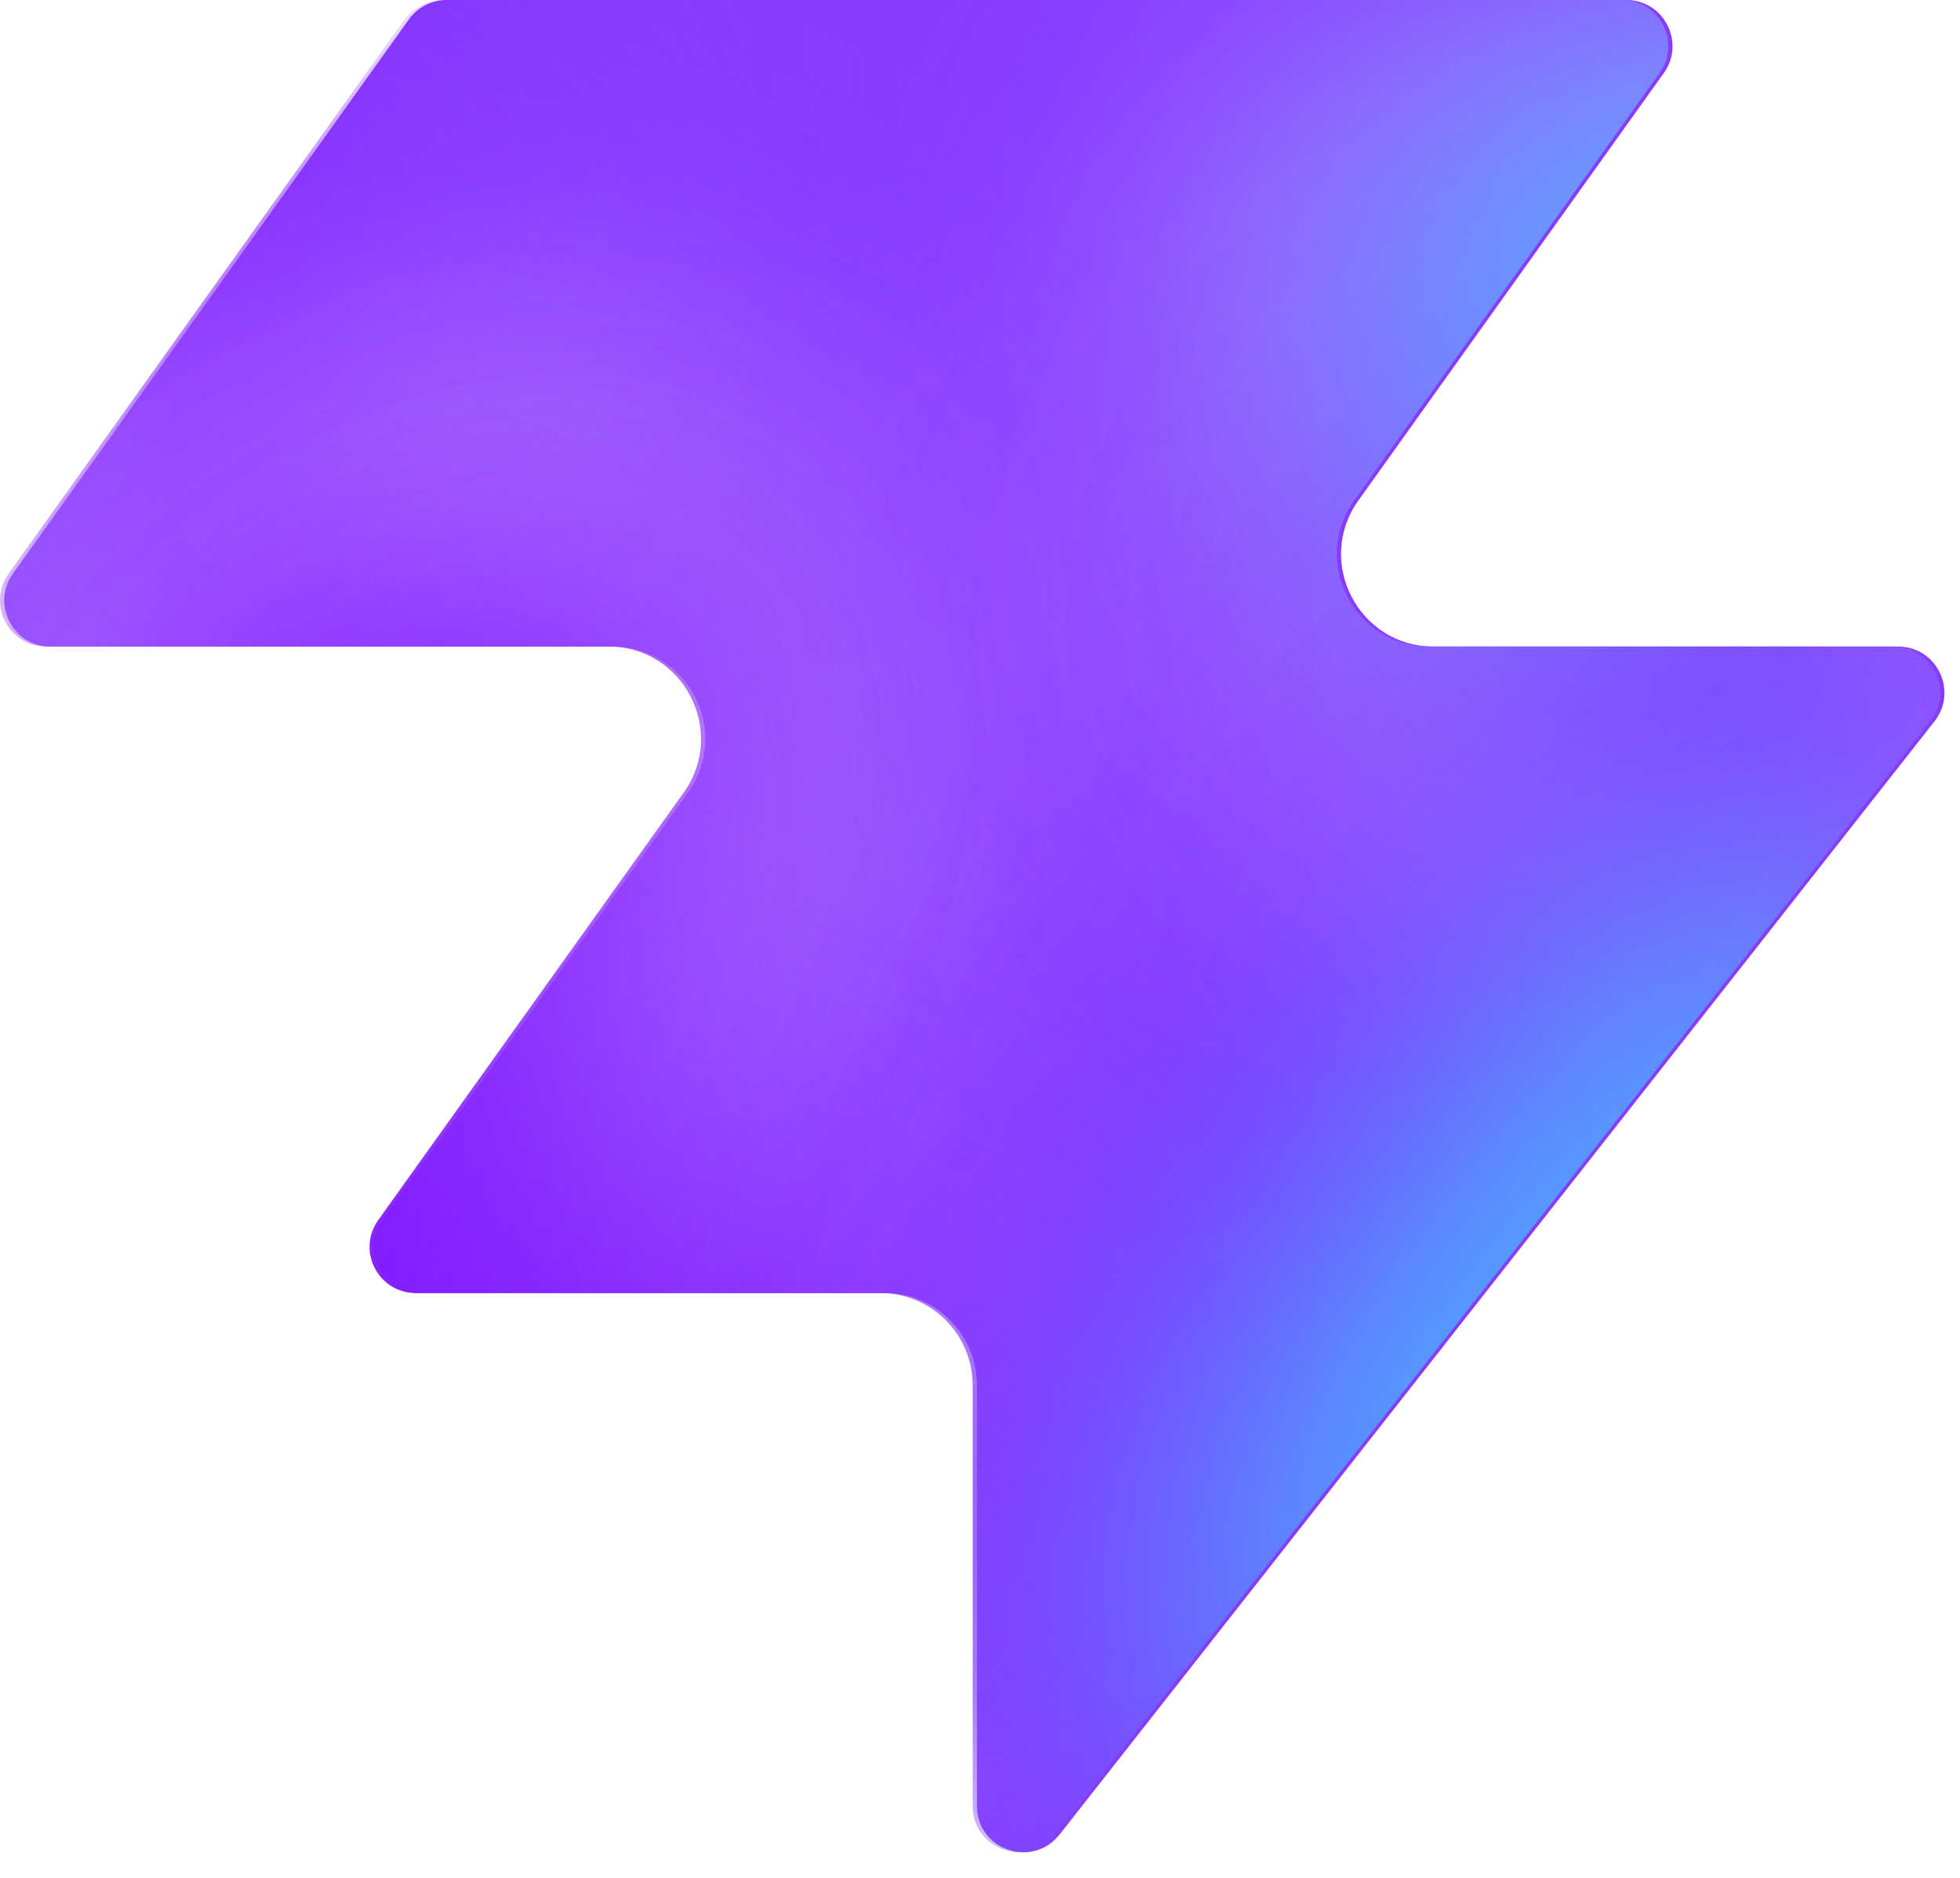
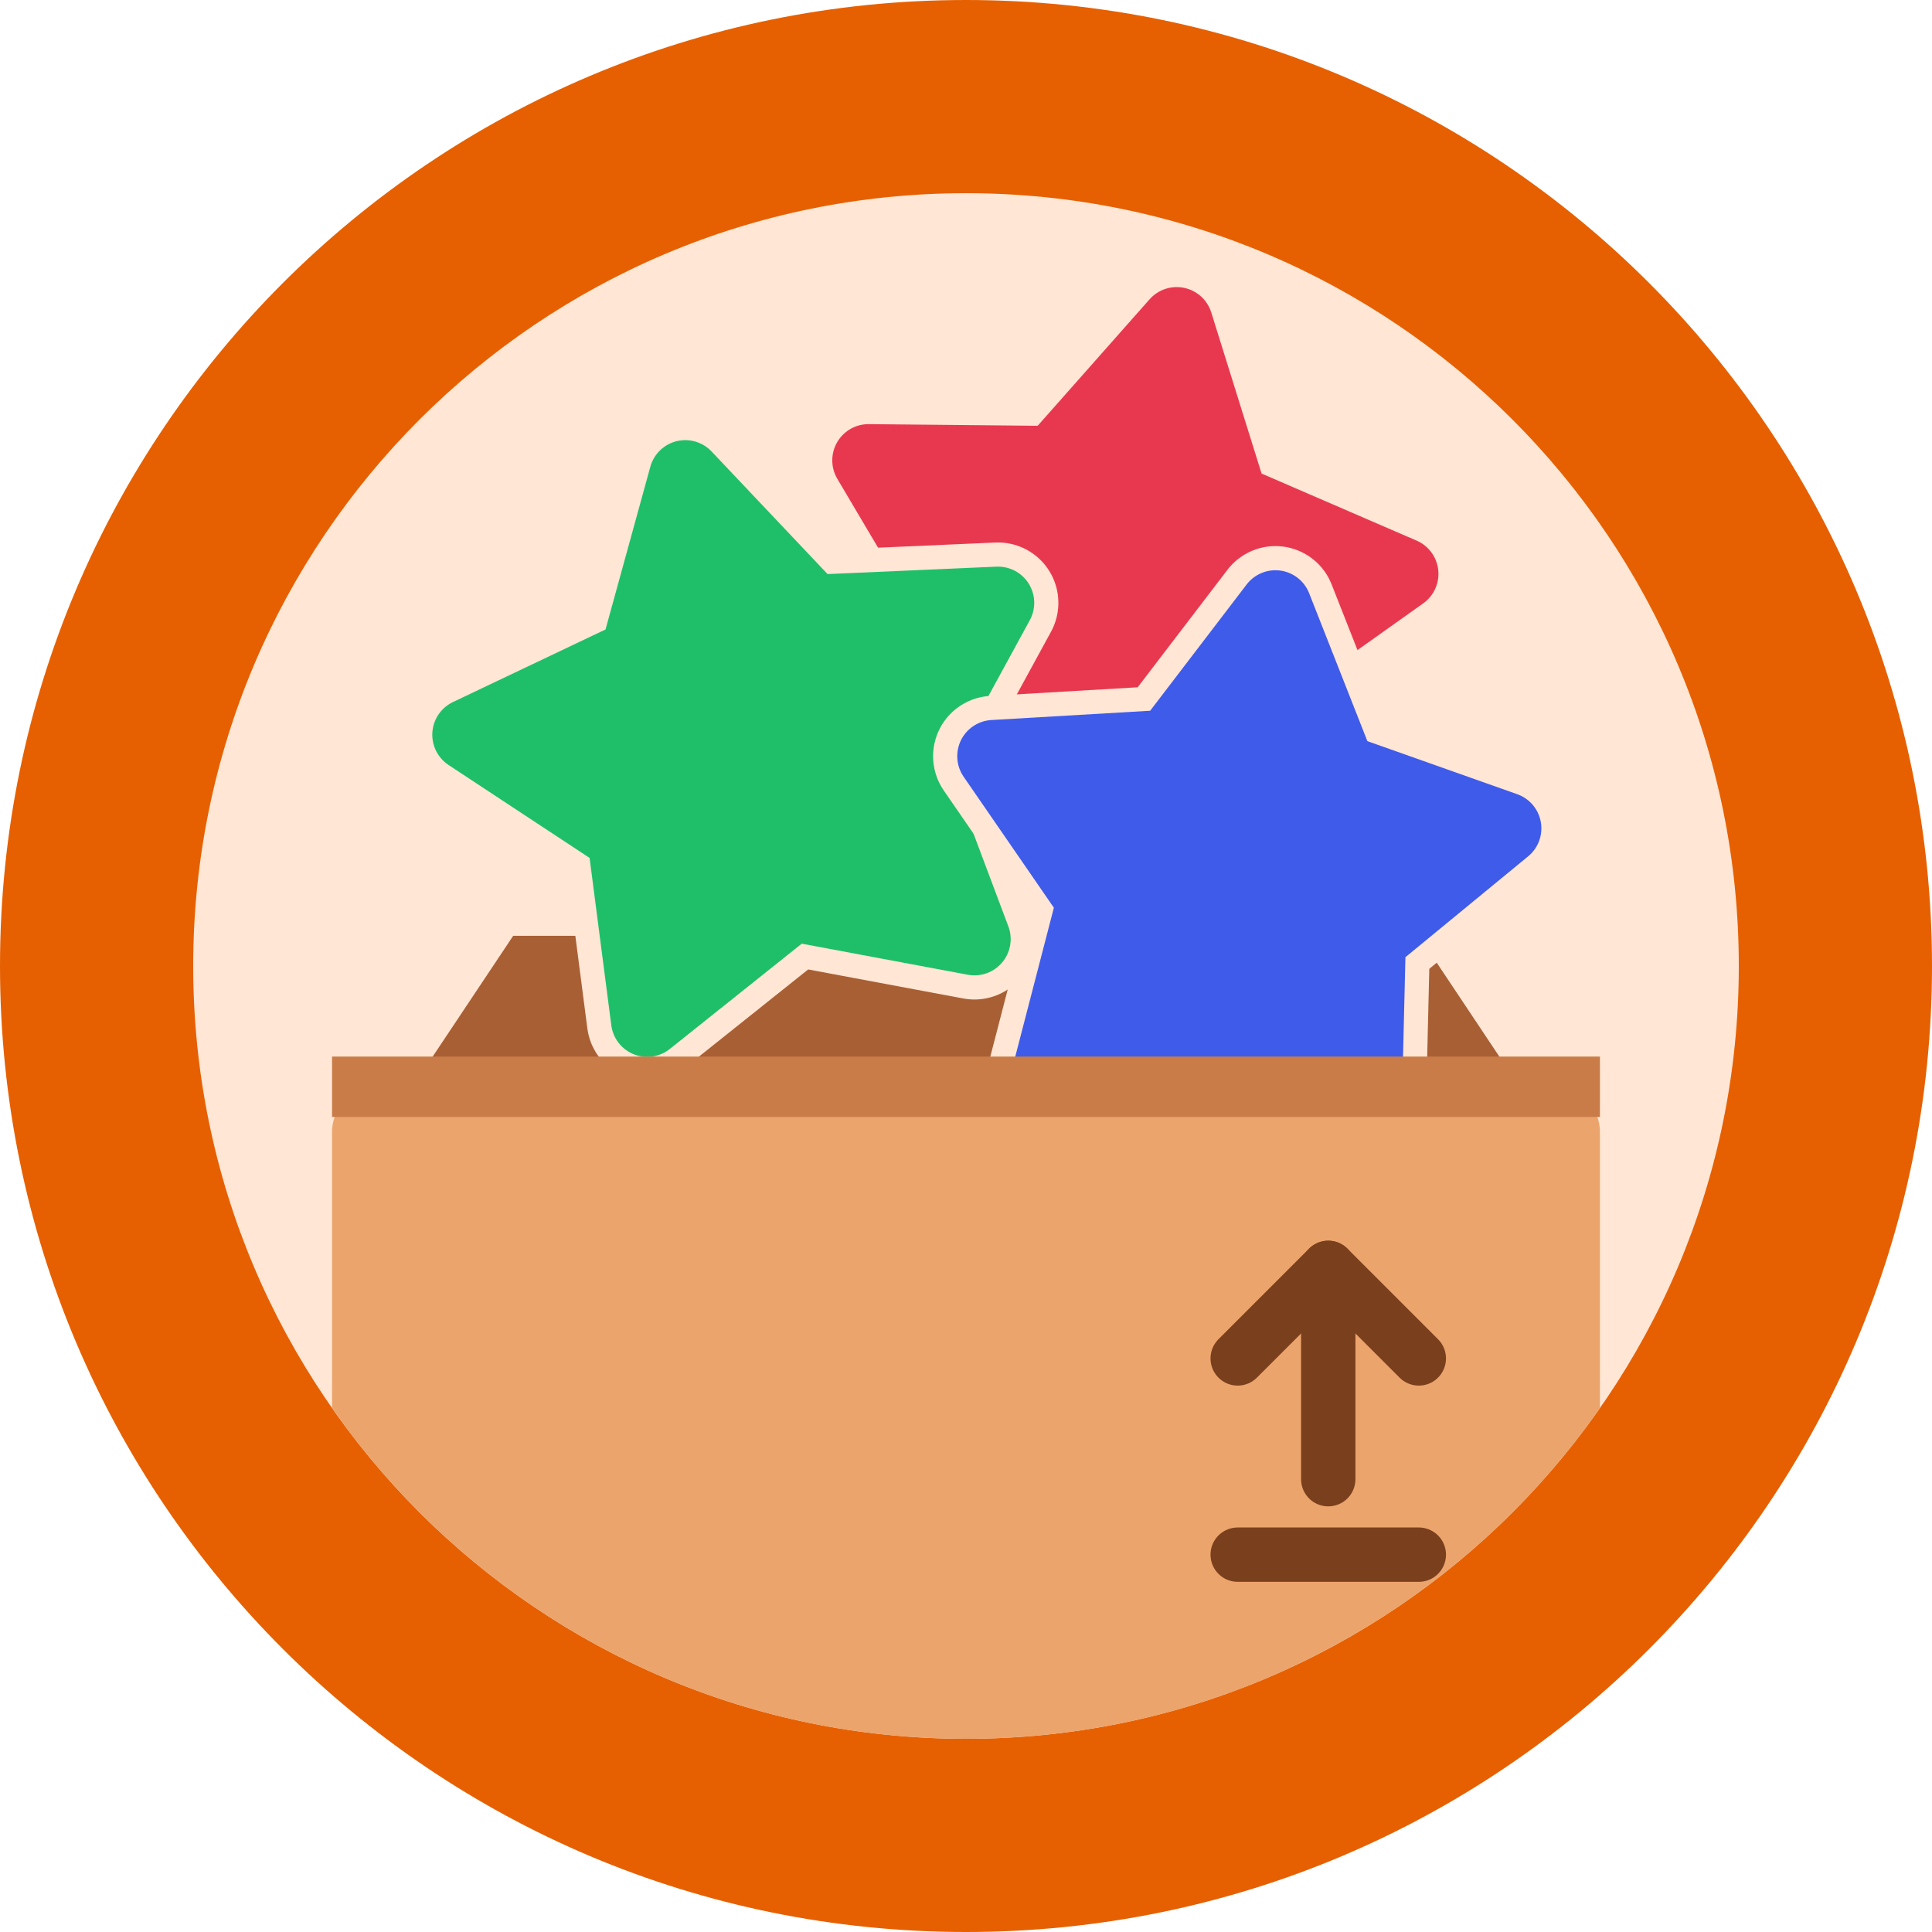
- <svg xmlns="http://www.w3.org/2000/svg" width="48" height="46" fill="none" viewBox="0 0 48 46">
-   <path fill="#863bff" d="M25.946 44.938c-.664.845-2.021.375-2.021-.698V33.937a2.26 2.26 0 0 0-2.262-2.262H10.287c-.92 0-1.456-1.04-.92-1.788l7.48-10.471c1.07-1.497 0-3.578-1.842-3.578H1.237c-.92 0-1.456-1.04-.92-1.788L10.013.474c.214-.297.556-.474.92-.474h28.894c.92 0 1.456 1.04.92 1.788l-7.48 10.471c-1.07 1.498 0 3.579 1.842 3.579h11.377c.943 0 1.473 1.088.89 1.83L25.947 44.94z" style="fill:#863bff;fill:color(display-p3 .525 .23 1);fill-opacity:1" />
-   <mask id="a" width="48" height="46" x="0" y="0" maskUnits="userSpaceOnUse" style="mask-type:alpha">
-     <path fill="#000" d="M25.842 44.938c-.664.844-2.021.375-2.021-.698V33.937a2.26 2.26 0 0 0-2.262-2.262H10.183c-.92 0-1.456-1.04-.92-1.788l7.48-10.471c1.07-1.498 0-3.579-1.842-3.579H1.133c-.92 0-1.456-1.04-.92-1.787L9.91.473c.214-.297.556-.474.92-.474h28.894c.92 0 1.456 1.04.92 1.788l-7.48 10.471c-1.07 1.498 0 3.578 1.842 3.578h11.377c.943 0 1.473 1.088.89 1.832L25.843 44.94z" style="fill:#000;fill-opacity:1" />
-   </mask>
-   <g mask="url(#a)">
-     <g filter="url(#b)">
-       <ellipse cx="5.508" cy="14.704" fill="#ede6ff" rx="5.508" ry="14.704" style="fill:#ede6ff;fill:color(display-p3 .927 .903 1);fill-opacity:1" transform="matrix(.00324 1 1 -.00324 -4.47 31.516)" />
-     </g>
-     <g filter="url(#c)">
-       <ellipse cx="10.399" cy="29.851" fill="#ede6ff" rx="10.399" ry="29.851" style="fill:#ede6ff;fill:color(display-p3 .927 .903 1);fill-opacity:1" transform="matrix(.00324 1 1 -.00324 -39.328 7.883)" />
-     </g>
-     <g filter="url(#d)">
-       <ellipse cx="5.508" cy="30.487" fill="#7e14ff" rx="5.508" ry="30.487" style="fill:#7e14ff;fill:color(display-p3 .492 .077 1);fill-opacity:1" transform="rotate(89.814 -25.913 -14.639)scale(1 -1)" />
-     </g>
-     <g filter="url(#e)">
-       <ellipse cx="5.508" cy="30.599" fill="#7e14ff" rx="5.508" ry="30.599" style="fill:#7e14ff;fill:color(display-p3 .492 .077 1);fill-opacity:1" transform="rotate(89.814 -32.644 -3.334)scale(1 -1)" />
-     </g>
-     <g filter="url(#f)">
-       <ellipse cx="5.508" cy="30.599" fill="#7e14ff" rx="5.508" ry="30.599" style="fill:#7e14ff;fill:color(display-p3 .492 .077 1);fill-opacity:1" transform="matrix(.00324 1 1 -.00324 -34.34 30.47)" />
-     </g>
-     <g filter="url(#g)">
-       <ellipse cx="14.072" cy="22.078" fill="#ede6ff" rx="14.072" ry="22.078" style="fill:#ede6ff;fill:color(display-p3 .927 .903 1);fill-opacity:1" transform="rotate(93.35 24.506 48.493)scale(-1 1)" />
-     </g>
-     <g filter="url(#h)">
-       <ellipse cx="3.47" cy="21.501" fill="#7e14ff" rx="3.47" ry="21.501" style="fill:#7e14ff;fill:color(display-p3 .492 .077 1);fill-opacity:1" transform="rotate(89.009 28.708 47.59)scale(-1 1)" />
-     </g>
-     <g filter="url(#i)">
-       <ellipse cx="3.47" cy="21.501" fill="#7e14ff" rx="3.47" ry="21.501" style="fill:#7e14ff;fill:color(display-p3 .492 .077 1);fill-opacity:1" transform="rotate(89.009 28.708 47.59)scale(-1 1)" />
-     </g>
-     <g filter="url(#j)">
-       <ellipse cx=".387" cy="8.972" fill="#7e14ff" rx="4.407" ry="29.108" style="fill:#7e14ff;fill:color(display-p3 .492 .077 1);fill-opacity:1" transform="rotate(39.51 .387 8.972)" />
-     </g>
-     <g filter="url(#k)">
-       <ellipse cx="47.523" cy="-6.092" fill="#7e14ff" rx="4.407" ry="29.108" style="fill:#7e14ff;fill:color(display-p3 .492 .077 1);fill-opacity:1" transform="rotate(37.892 47.523 -6.092)" />
-     </g>
-     <g filter="url(#l)">
-       <ellipse cx="41.412" cy="6.333" fill="#47bfff" rx="5.971" ry="9.665" style="fill:#47bfff;fill:color(display-p3 .28 .748 1);fill-opacity:1" transform="rotate(37.892 41.412 6.333)" />
-     </g>
-     <g filter="url(#m)">
-       <ellipse cx="-1.879" cy="38.332" fill="#7e14ff" rx="4.407" ry="29.108" style="fill:#7e14ff;fill:color(display-p3 .492 .077 1);fill-opacity:1" transform="rotate(37.892 -1.88 38.332)" />
-     </g>
-     <g filter="url(#n)">
-       <ellipse cx="-1.879" cy="38.332" fill="#7e14ff" rx="4.407" ry="29.108" style="fill:#7e14ff;fill:color(display-p3 .492 .077 1);fill-opacity:1" transform="rotate(37.892 -1.88 38.332)" />
-     </g>
-     <g filter="url(#o)">
-       <ellipse cx="35.651" cy="29.907" fill="#7e14ff" rx="4.407" ry="29.108" style="fill:#7e14ff;fill:color(display-p3 .492 .077 1);fill-opacity:1" transform="rotate(37.892 35.651 29.907)" />
-     </g>
-     <g filter="url(#p)">
-       <ellipse cx="38.418" cy="32.4" fill="#47bfff" rx="5.971" ry="15.297" style="fill:#47bfff;fill:color(display-p3 .28 .748 1);fill-opacity:1" transform="rotate(37.892 38.418 32.4)" />
+ <svg xmlns="http://www.w3.org/2000/svg" viewBox="0 0 64 64">
+   <defs>
+     <clipPath id="disc">
+       <circle cx="32" cy="32" r="25.6" />
+     </clipPath>
+   </defs>
+   <circle cx="32" cy="32" r="32" fill="#e66001" />
+   <circle cx="32" cy="32" r="25.6" fill="#ffe6d5" />
+   <g clip-path="url(#disc)">
+     <path d="M13 37 L17 31 H47 L51 37 Z" fill="#a85f34" />
+     <path d="M38.98,10.71 L40.81,16.57 L46.45,19.01 L41.44,22.57 L40.86,28.68 L35.93,25.02 L29.94,26.36 L31.90,20.54 L28.77,15.25 L34.91,15.31 Z" fill="#e8384f" stroke="#ffe6d5" stroke-width="4" stroke-linejoin="round" />
+     <path d="M38.98,10.71 L40.81,16.57 L46.45,19.01 L41.44,22.57 L40.86,28.68 L35.93,25.02 L29.94,26.36 L31.90,20.54 L28.77,15.25 L34.91,15.31 Z" fill="#e8384f" stroke="#e8384f" stroke-width="2.4" stroke-linejoin="round" />
+     <path d="M22.70,15.78 L26.92,20.24 L33.06,19.97 L30.12,25.36 L32.28,31.11 L26.24,29.98 L21.44,33.81 L20.65,27.72 L15.52,24.34 L21.07,21.70 Z" fill="#1fbf6a" stroke="#ffe6d5" stroke-width="4" stroke-linejoin="round" />
+     <path d="M22.70,15.78 L26.92,20.24 L33.06,19.97 L30.12,25.36 L32.28,31.11 L26.24,29.98 L21.44,33.81 L20.65,27.72 L15.52,24.34 L21.07,21.70 Z" fill="#1fbf6a" stroke="#1fbf6a" stroke-width="2.4" stroke-linejoin="round" />
+     <path d="M42.25,20.09 L44.38,25.50 L49.86,27.44 L45.37,31.13 L45.23,36.95 L40.32,33.81 L34.75,35.47 L36.21,29.84 L32.91,25.05 L38.72,24.71 Z" fill="#3f5bea" stroke="#ffe6d5" stroke-width="4" stroke-linejoin="round" />
+     <path d="M42.25,20.09 L44.38,25.50 L49.86,27.44 L45.37,31.13 L45.23,36.95 L40.32,33.81 L34.75,35.47 L36.21,29.84 L32.91,25.05 L38.72,24.71 Z" fill="#3f5bea" stroke="#3f5bea" stroke-width="2.4" stroke-linejoin="round" />
+     <rect x="11" y="36" width="42" height="30" rx="1.5" fill="#eba46c" />
+     <path d="M11 36 H53" stroke="#c97c47" stroke-width="2" />
+     <g fill="none" stroke="#7a3f1d" stroke-width="1.8" stroke-linecap="round" stroke-linejoin="round">
+       <path d="M44 49 V42" />
+       <path d="M41 45 L44 42 L47 45" />
+       <path d="M41 51.5 H47" />
    </g>
  </g>
-   <defs>
-     <filter id="b" width="60.045" height="41.654" x="-19.77" y="16.149" color-interpolation-filters="sRGB" filterUnits="userSpaceOnUse">
-       <feFlood flood-opacity="0" result="BackgroundImageFix" />
-       <feBlend in="SourceGraphic" in2="BackgroundImageFix" result="shape" />
-       <feGaussianBlur result="effect1_foregroundBlur_2002_17158" stdDeviation="7.659" />
-     </filter>
-     <filter id="c" width="90.34" height="51.437" x="-54.613" y="-7.533" color-interpolation-filters="sRGB" filterUnits="userSpaceOnUse">
-       <feFlood flood-opacity="0" result="BackgroundImageFix" />
-       <feBlend in="SourceGraphic" in2="BackgroundImageFix" result="shape" />
-       <feGaussianBlur result="effect1_foregroundBlur_2002_17158" stdDeviation="7.659" />
-     </filter>
-     <filter id="d" width="79.355" height="29.4" x="-49.64" y="2.03" color-interpolation-filters="sRGB" filterUnits="userSpaceOnUse">
-       <feFlood flood-opacity="0" result="BackgroundImageFix" />
-       <feBlend in="SourceGraphic" in2="BackgroundImageFix" result="shape" />
-       <feGaussianBlur result="effect1_foregroundBlur_2002_17158" stdDeviation="4.596" />
-     </filter>
-     <filter id="e" width="79.579" height="29.4" x="-45.045" y="20.029" color-interpolation-filters="sRGB" filterUnits="userSpaceOnUse">
-       <feFlood flood-opacity="0" result="BackgroundImageFix" />
-       <feBlend in="SourceGraphic" in2="BackgroundImageFix" result="shape" />
-       <feGaussianBlur result="effect1_foregroundBlur_2002_17158" stdDeviation="4.596" />
-     </filter>
-     <filter id="f" width="79.579" height="29.4" x="-43.513" y="21.178" color-interpolation-filters="sRGB" filterUnits="userSpaceOnUse">
-       <feFlood flood-opacity="0" result="BackgroundImageFix" />
-       <feBlend in="SourceGraphic" in2="BackgroundImageFix" result="shape" />
-       <feGaussianBlur result="effect1_foregroundBlur_2002_17158" stdDeviation="4.596" />
-     </filter>
-     <filter id="g" width="74.749" height="58.852" x="15.756" y="-17.901" color-interpolation-filters="sRGB" filterUnits="userSpaceOnUse">
-       <feFlood flood-opacity="0" result="BackgroundImageFix" />
-       <feBlend in="SourceGraphic" in2="BackgroundImageFix" result="shape" />
-       <feGaussianBlur result="effect1_foregroundBlur_2002_17158" stdDeviation="7.659" />
-     </filter>
-     <filter id="h" width="61.377" height="25.362" x="23.548" y="2.284" color-interpolation-filters="sRGB" filterUnits="userSpaceOnUse">
-       <feFlood flood-opacity="0" result="BackgroundImageFix" />
-       <feBlend in="SourceGraphic" in2="BackgroundImageFix" result="shape" />
-       <feGaussianBlur result="effect1_foregroundBlur_2002_17158" stdDeviation="4.596" />
-     </filter>
-     <filter id="i" width="61.377" height="25.362" x="23.548" y="2.284" color-interpolation-filters="sRGB" filterUnits="userSpaceOnUse">
-       <feFlood flood-opacity="0" result="BackgroundImageFix" />
-       <feBlend in="SourceGraphic" in2="BackgroundImageFix" result="shape" />
-       <feGaussianBlur result="effect1_foregroundBlur_2002_17158" stdDeviation="4.596" />
-     </filter>
-     <filter id="j" width="56.045" height="63.649" x="-27.636" y="-22.853" color-interpolation-filters="sRGB" filterUnits="userSpaceOnUse">
-       <feFlood flood-opacity="0" result="BackgroundImageFix" />
-       <feBlend in="SourceGraphic" in2="BackgroundImageFix" result="shape" />
-       <feGaussianBlur result="effect1_foregroundBlur_2002_17158" stdDeviation="4.596" />
-     </filter>
-     <filter id="k" width="54.814" height="64.646" x="20.116" y="-38.415" color-interpolation-filters="sRGB" filterUnits="userSpaceOnUse">
-       <feFlood flood-opacity="0" result="BackgroundImageFix" />
-       <feBlend in="SourceGraphic" in2="BackgroundImageFix" result="shape" />
-       <feGaussianBlur result="effect1_foregroundBlur_2002_17158" stdDeviation="4.596" />
-     </filter>
-     <filter id="l" width="33.541" height="35.313" x="24.641" y="-11.323" color-interpolation-filters="sRGB" filterUnits="userSpaceOnUse">
-       <feFlood flood-opacity="0" result="BackgroundImageFix" />
-       <feBlend in="SourceGraphic" in2="BackgroundImageFix" result="shape" />
-       <feGaussianBlur result="effect1_foregroundBlur_2002_17158" stdDeviation="4.596" />
-     </filter>
-     <filter id="m" width="54.814" height="64.646" x="-29.286" y="6.009" color-interpolation-filters="sRGB" filterUnits="userSpaceOnUse">
-       <feFlood flood-opacity="0" result="BackgroundImageFix" />
-       <feBlend in="SourceGraphic" in2="BackgroundImageFix" result="shape" />
-       <feGaussianBlur result="effect1_foregroundBlur_2002_17158" stdDeviation="4.596" />
-     </filter>
-     <filter id="n" width="54.814" height="64.646" x="-29.286" y="6.009" color-interpolation-filters="sRGB" filterUnits="userSpaceOnUse">
-       <feFlood flood-opacity="0" result="BackgroundImageFix" />
-       <feBlend in="SourceGraphic" in2="BackgroundImageFix" result="shape" />
-       <feGaussianBlur result="effect1_foregroundBlur_2002_17158" stdDeviation="4.596" />
-     </filter>
-     <filter id="o" width="54.814" height="64.646" x="8.244" y="-2.416" color-interpolation-filters="sRGB" filterUnits="userSpaceOnUse">
-       <feFlood flood-opacity="0" result="BackgroundImageFix" />
-       <feBlend in="SourceGraphic" in2="BackgroundImageFix" result="shape" />
-       <feGaussianBlur result="effect1_foregroundBlur_2002_17158" stdDeviation="4.596" />
-     </filter>
-     <filter id="p" width="39.409" height="43.623" x="18.713" y="10.588" color-interpolation-filters="sRGB" filterUnits="userSpaceOnUse">
-       <feFlood flood-opacity="0" result="BackgroundImageFix" />
-       <feBlend in="SourceGraphic" in2="BackgroundImageFix" result="shape" />
-       <feGaussianBlur result="effect1_foregroundBlur_2002_17158" stdDeviation="4.596" />
-     </filter>
-   </defs>
</svg>
